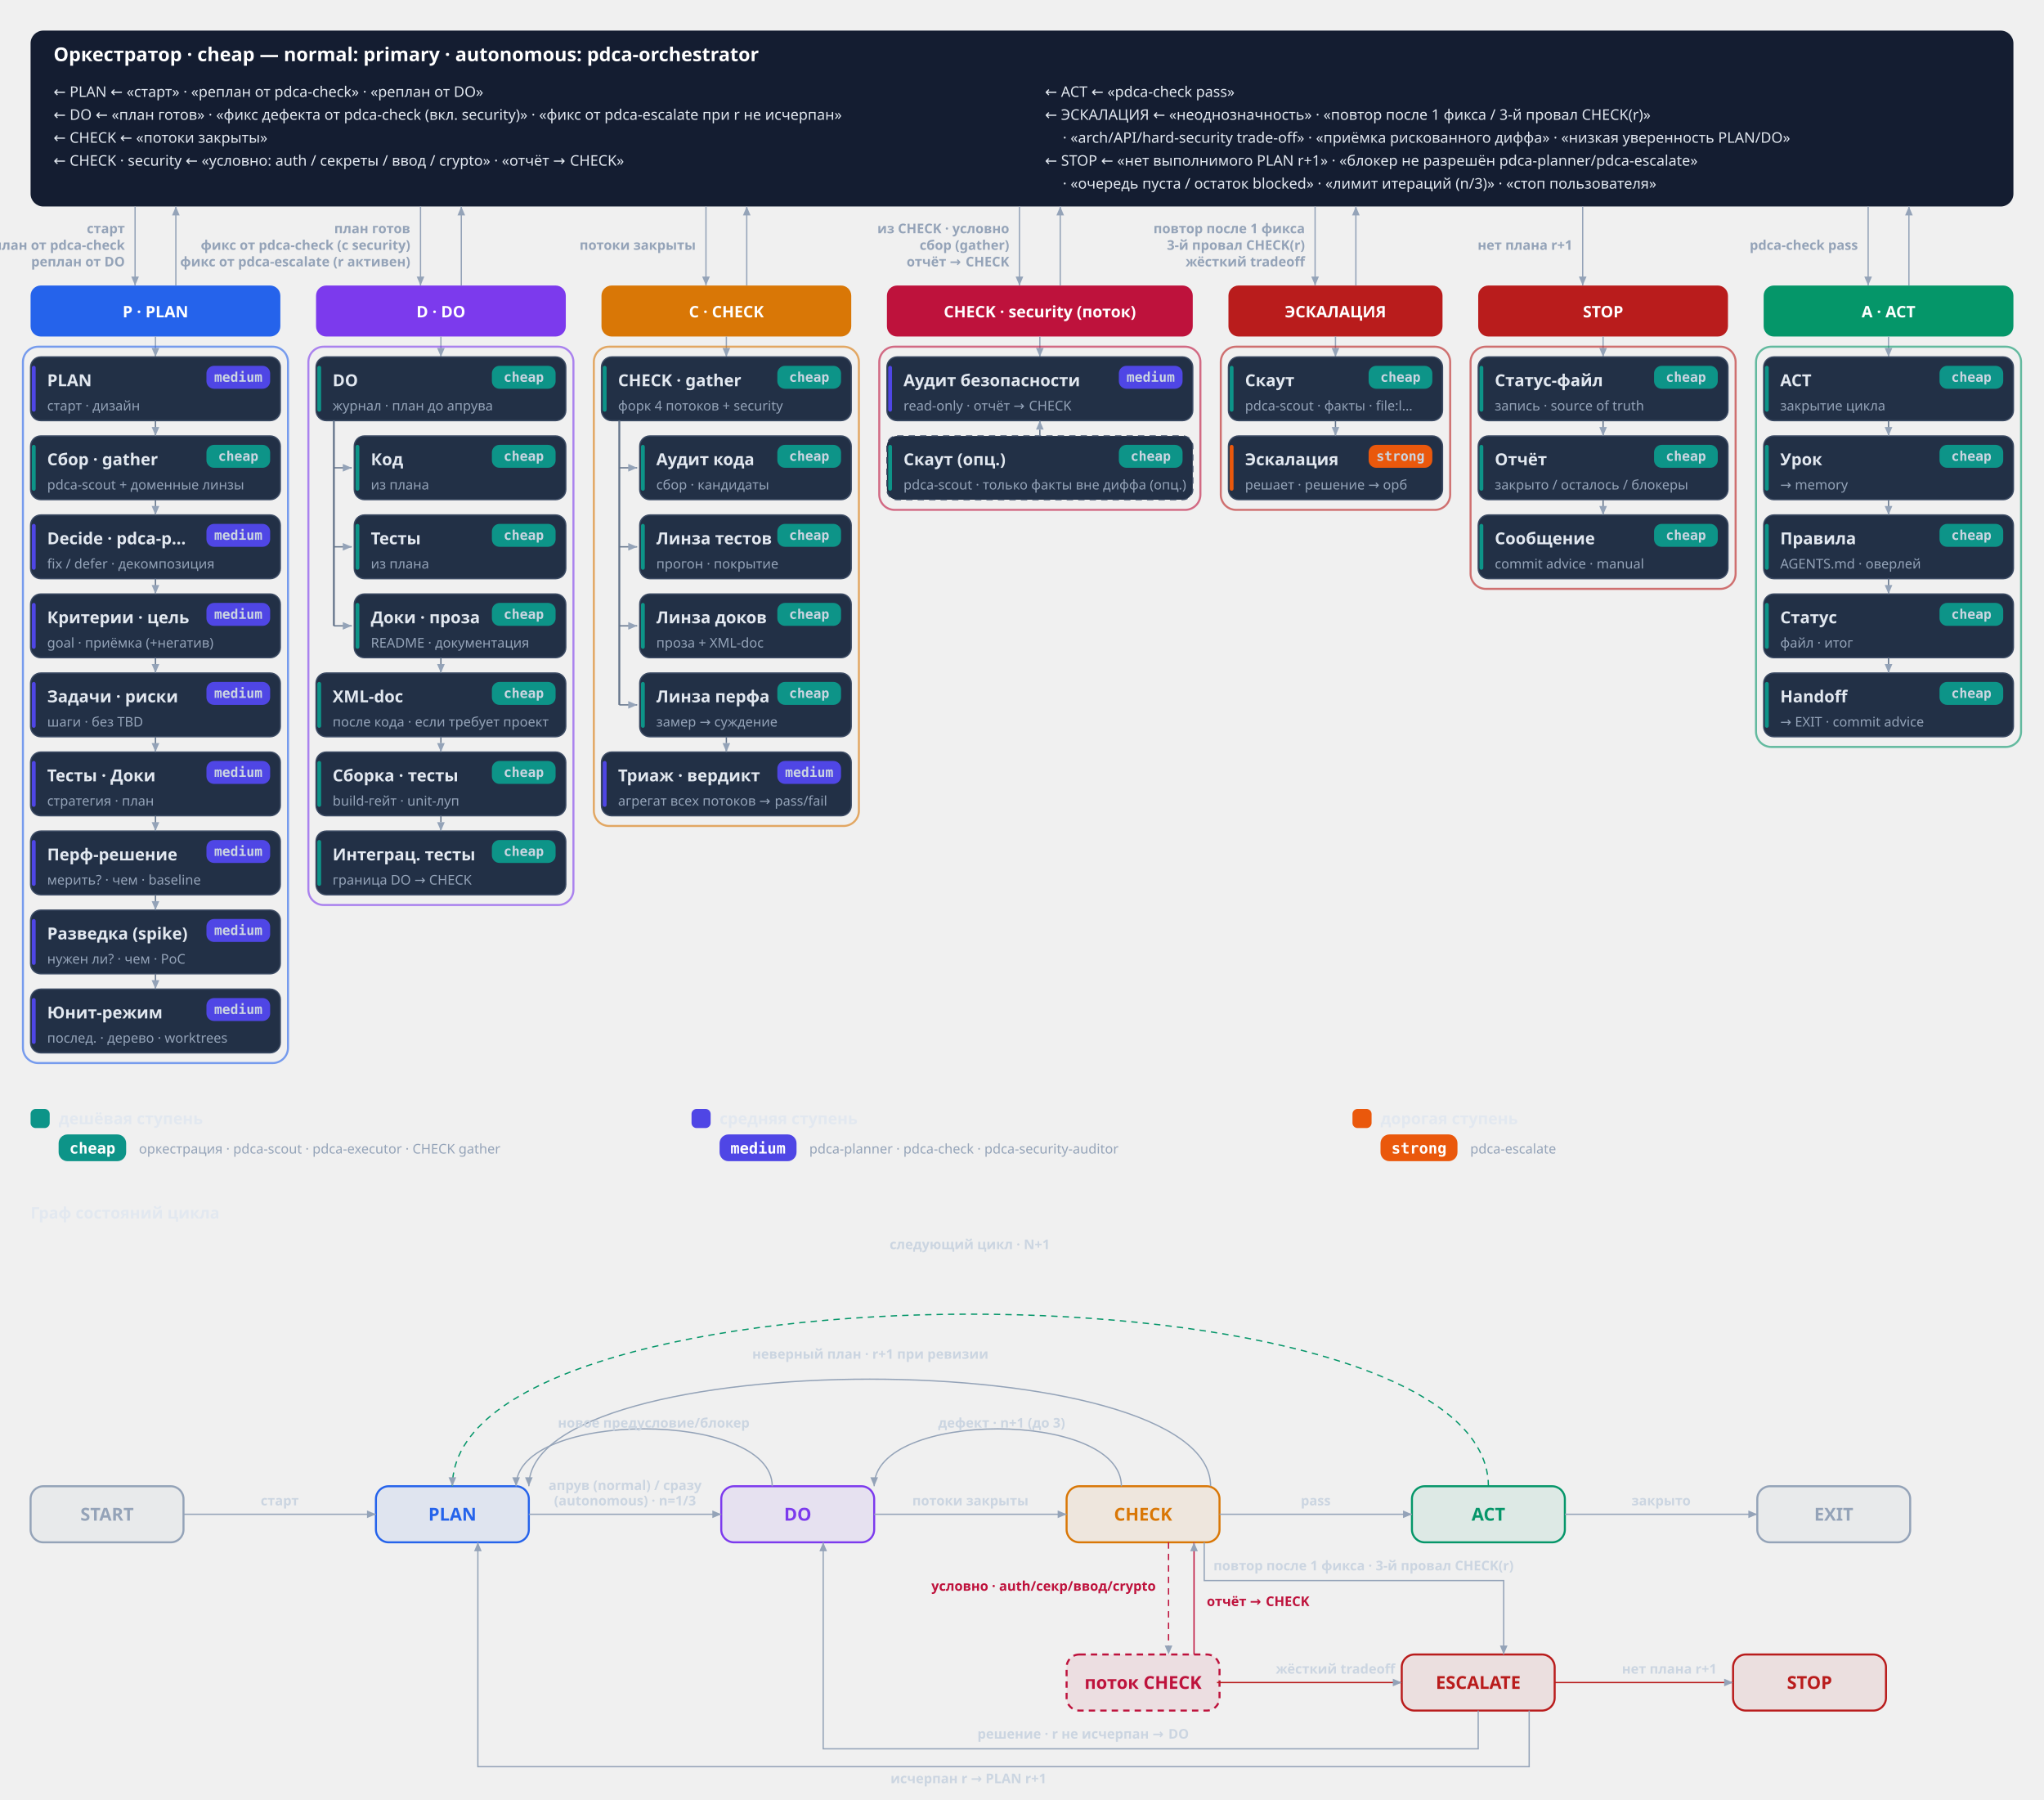
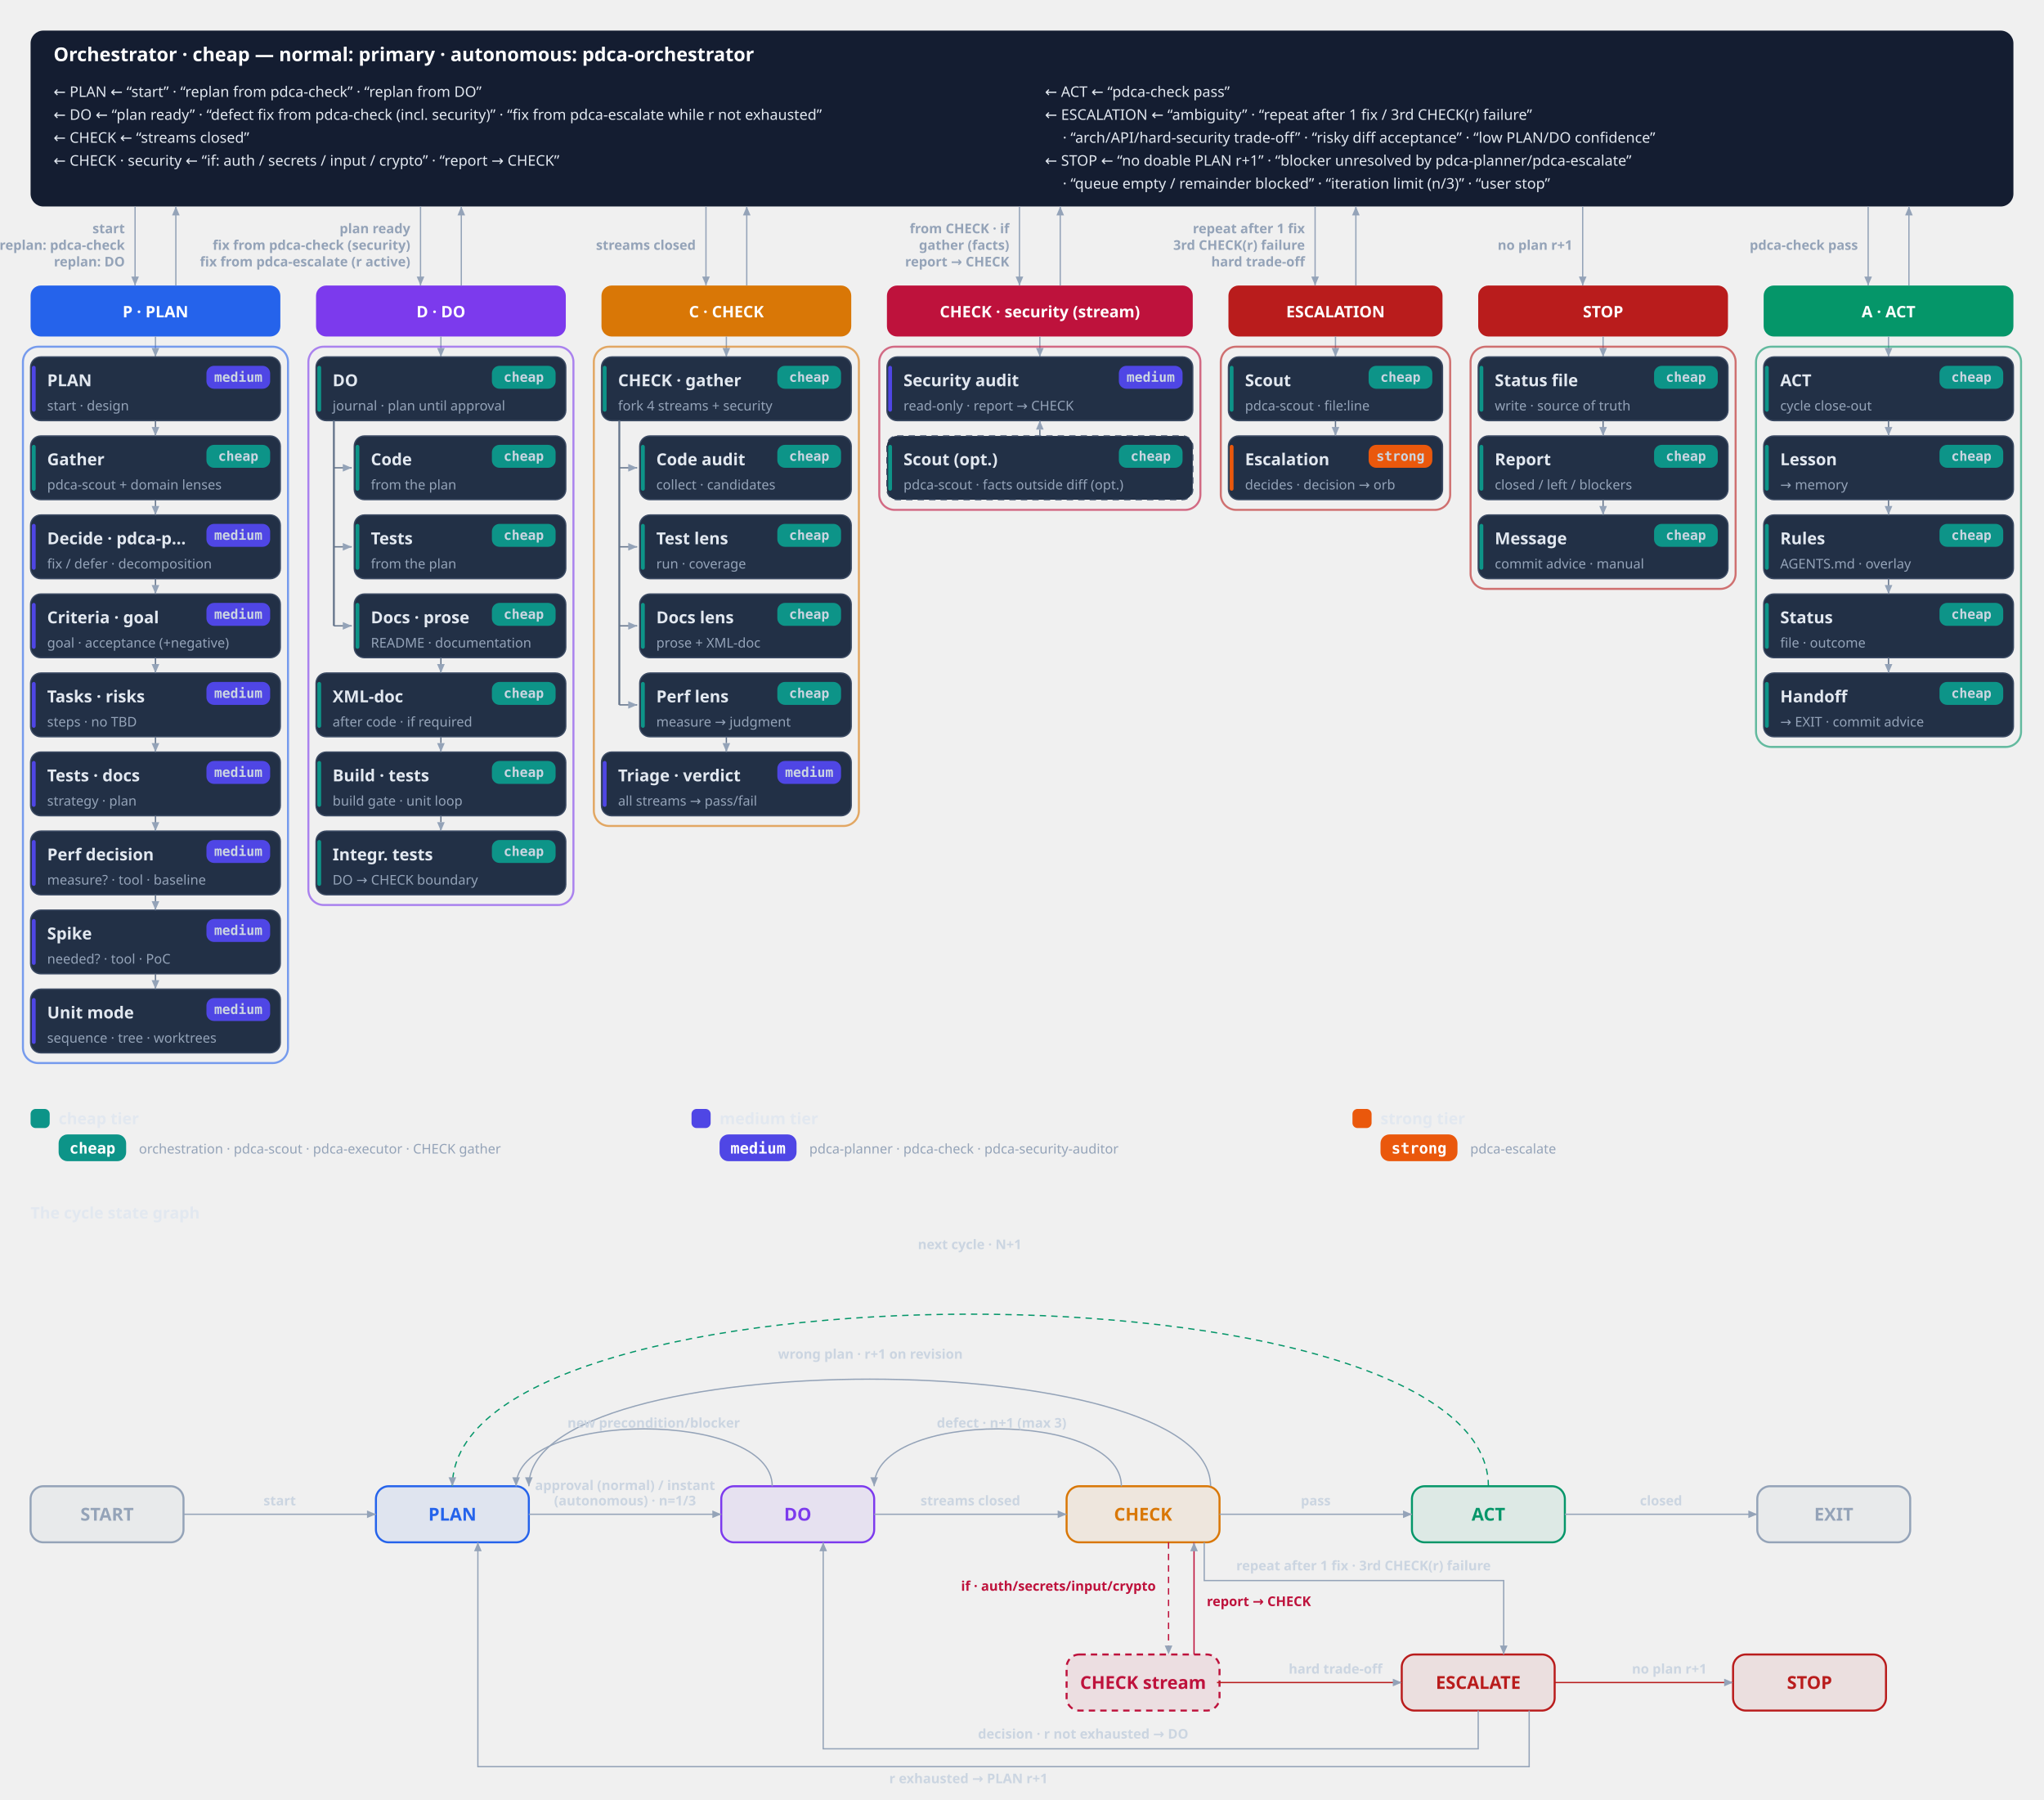
<svg xmlns="http://www.w3.org/2000/svg" viewBox="0 0 1604 1412" width="1604" font-family="Segoe UI, system-ui, sans-serif">
  <defs>
    <marker id="arrow" markerWidth="9" markerHeight="9" refX="7" refY="3" orient="auto">
      <path d="M0,0 L7,3 L0,6 Z" fill="#94a3b8" />
    </marker>
  </defs>
  <style>
.t{font-size:13px;font-weight:600;fill:#e2e8f0}
.s{font-size:10.5px;fill:#94a3b8}
.h{font-size:12.5px;font-weight:700;fill:#ffffff}
.g{font-size:10.5px;font-weight:600}
.band{fill:#141d31}
.bt{fill:#ffffff;font-size:15px;font-weight:700}
.ol{fill:#e2e8f0;font-size:11.5px}
.lt{font-size:12.5px;font-weight:700;fill:#e2e8f0}
.ls{font-size:10.5px;fill:#94a3b8}
.lm{font-family:ui-monospace,Consolas,Menlo,monospace;font-size:12px;font-weight:700}
.bm{font-family:ui-monospace,Consolas,Menlo,monospace;font-size:10.5px;font-weight:700}
.st{font-size:14px;font-weight:700}
</style>
  <rect x="24" y="24" width="1556" height="138" rx="10" class="band" />
-   <text x="42" y="48" class="bt">Оркестратор · cheap — normal: primary · autonomous: pdca-orchestrator</text>
-   <text x="42" y="76" class="ol">← PLAN ← «старт» · «реплан от pdca-check» · «реплан от DO»</text>
-   <text x="42" y="94" class="ol">← DO ← «план готов» · «фикс дефекта от pdca-check (вкл. security)» · «фикс от pdca-escalate при r не исчерпан»</text>
-   <text x="42" y="112" class="ol">← CHECK ← «потоки закрыты»</text>
-   <text x="42" y="130" class="ol">← CHECK · security ← «условно: auth / секреты / ввод / crypto» · «отчёт → CHECK»</text>
-   <text x="820.0" y="76" class="ol">← ACT ← «pdca-check pass»</text>
-   <text x="820.0" y="94" class="ol">← ЭСКАЛАЦИЯ ← «неоднозначность» · «повтор после 1 фикса / 3-й провал CHECK(r)»</text>
-   <text x="834.0" y="112" class="ol">· «arch/API/hard-security trade-off» · «приёмка рискованного диффа» · «низкая уверенность PLAN/DO»</text>
-   <text x="820.0" y="130" class="ol">← STOP ← «нет выполнимого PLAN r+1» · «блокер не разрешён pdca-planner/pdca-escalate»</text>
-   <text x="834.0" y="148" class="ol">· «очередь пуста / остаток blocked» · «лимит итераций (n/3)» · «стоп пользователя»</text>
+   <text x="42" y="48" class="bt">Orchestrator · cheap — normal: primary · autonomous: pdca-orchestrator</text>
+   <text x="42" y="76" class="ol">← PLAN ← “start” · “replan from pdca-check” · “replan from DO”</text>
+   <text x="42" y="94" class="ol">← DO ← “plan ready” · “defect fix from pdca-check (incl. security)” · “fix from pdca-escalate while r not exhausted”</text>
+   <text x="42" y="112" class="ol">← CHECK ← “streams closed”</text>
+   <text x="42" y="130" class="ol">← CHECK · security ← “if: auth / secrets / input / crypto” · “report → CHECK”</text>
+   <text x="820.0" y="76" class="ol">← ACT ← “pdca-check pass”</text>
+   <text x="820.0" y="94" class="ol">← ESCALATION ← “ambiguity” · “repeat after 1 fix / 3rd CHECK(r) failure”</text>
+   <text x="834.0" y="112" class="ol">· “arch/API/hard-security trade-off” · “risky diff acceptance” · “low PLAN/DO confidence”</text>
+   <text x="820.0" y="130" class="ol">← STOP ← “no doable PLAN r+1” · “blocker unresolved by pdca-planner/pdca-escalate”</text>
+   <text x="834.0" y="148" class="ol">· “queue empty / remainder blocked” · “iteration limit (n/3)” · “user stop”</text>
  <rect x="24" y="224" width="196" height="40" rx="8" fill="#2563eb" />
  <text x="122.0" y="249.0" class="h" text-anchor="middle">P · PLAN</text>
  <polyline points="122.0,264 122.0,280" fill="none" stroke="#94a3b8" marker-end="url(#arrow)" />
  <rect x="24" y="280" width="196" height="50" rx="8" fill="#223046" stroke="#3b4a63" stroke-width="1" />
  <rect x="25" y="287" width="3" height="36" rx="1.5" fill="#4f46e5" />
  <rect x="162" y="287" width="50" height="18" rx="6" fill="#4f46e5" />
  <text x="187.0" y="299.5" class="bm" fill="#cbd5e1" text-anchor="middle">medium</text>
  <text x="37" y="303" class="t">PLAN</text>
-   <text x="37" y="322" class="s">старт · дизайн</text>
+   <text x="37" y="322" class="s">start · design</text>
  <rect x="24" y="342" width="196" height="50" rx="8" fill="#223046" stroke="#3b4a63" stroke-width="1" />
  <rect x="25" y="349" width="3" height="36" rx="1.5" fill="#0d9488" />
  <rect x="162" y="349" width="50" height="18" rx="6" fill="#0d9488" />
  <text x="187.0" y="361.5" class="bm" fill="#cbd5e1" text-anchor="middle">cheap</text>
-   <text x="37" y="365" class="t">Сбор · gather</text>
-   <text x="37" y="384" class="s">pdca-scout + доменные линзы</text>
+   <text x="37" y="365" class="t">Gather</text>
+   <text x="37" y="384" class="s">pdca-scout + domain lenses</text>
  <rect x="24" y="404" width="196" height="50" rx="8" fill="#223046" stroke="#3b4a63" stroke-width="1" />
  <rect x="25" y="411" width="3" height="36" rx="1.5" fill="#4f46e5" />
  <rect x="162" y="411" width="50" height="18" rx="6" fill="#4f46e5" />
  <text x="187.0" y="423.5" class="bm" fill="#cbd5e1" text-anchor="middle">medium</text>
  <text x="37" y="427" class="t">Decide · pdca-p…</text>
-   <text x="37" y="446" class="s">fix / defer · декомпозиция</text>
+   <text x="37" y="446" class="s">fix / defer · decomposition</text>
  <rect x="24" y="466" width="196" height="50" rx="8" fill="#223046" stroke="#3b4a63" stroke-width="1" />
  <rect x="25" y="473" width="3" height="36" rx="1.5" fill="#4f46e5" />
  <rect x="162" y="473" width="50" height="18" rx="6" fill="#4f46e5" />
  <text x="187.0" y="485.5" class="bm" fill="#cbd5e1" text-anchor="middle">medium</text>
-   <text x="37" y="489" class="t">Критерии · цель</text>
-   <text x="37" y="508" class="s">goal · приёмка (+негатив)</text>
+   <text x="37" y="489" class="t">Criteria · goal</text>
+   <text x="37" y="508" class="s">goal · acceptance (+negative)</text>
  <rect x="24" y="528" width="196" height="50" rx="8" fill="#223046" stroke="#3b4a63" stroke-width="1" />
  <rect x="25" y="535" width="3" height="36" rx="1.5" fill="#4f46e5" />
  <rect x="162" y="535" width="50" height="18" rx="6" fill="#4f46e5" />
  <text x="187.0" y="547.5" class="bm" fill="#cbd5e1" text-anchor="middle">medium</text>
-   <text x="37" y="551" class="t">Задачи · риски</text>
-   <text x="37" y="570" class="s">шаги · без TBD</text>
+   <text x="37" y="551" class="t">Tasks · risks</text>
+   <text x="37" y="570" class="s">steps · no TBD</text>
  <rect x="24" y="590" width="196" height="50" rx="8" fill="#223046" stroke="#3b4a63" stroke-width="1" />
  <rect x="25" y="597" width="3" height="36" rx="1.5" fill="#4f46e5" />
  <rect x="162" y="597" width="50" height="18" rx="6" fill="#4f46e5" />
  <text x="187.0" y="609.5" class="bm" fill="#cbd5e1" text-anchor="middle">medium</text>
-   <text x="37" y="613" class="t">Тесты · Доки</text>
-   <text x="37" y="632" class="s">стратегия · план</text>
+   <text x="37" y="613" class="t">Tests · docs</text>
+   <text x="37" y="632" class="s">strategy · plan</text>
  <rect x="24" y="652" width="196" height="50" rx="8" fill="#223046" stroke="#3b4a63" stroke-width="1" />
  <rect x="25" y="659" width="3" height="36" rx="1.5" fill="#4f46e5" />
  <rect x="162" y="659" width="50" height="18" rx="6" fill="#4f46e5" />
  <text x="187.0" y="671.5" class="bm" fill="#cbd5e1" text-anchor="middle">medium</text>
-   <text x="37" y="675" class="t">Перф-решение</text>
-   <text x="37" y="694" class="s">мерить? · чем · baseline</text>
+   <text x="37" y="675" class="t">Perf decision</text>
+   <text x="37" y="694" class="s">measure? · tool · baseline</text>
  <rect x="24" y="714" width="196" height="50" rx="8" fill="#223046" stroke="#3b4a63" stroke-width="1" />
  <rect x="25" y="721" width="3" height="36" rx="1.5" fill="#4f46e5" />
  <rect x="162" y="721" width="50" height="18" rx="6" fill="#4f46e5" />
  <text x="187.0" y="733.5" class="bm" fill="#cbd5e1" text-anchor="middle">medium</text>
-   <text x="37" y="737" class="t">Разведка (spike)</text>
-   <text x="37" y="756" class="s">нужен ли? · чем · PoC</text>
+   <text x="37" y="737" class="t">Spike</text>
+   <text x="37" y="756" class="s">needed? · tool · PoC</text>
  <rect x="24" y="776" width="196" height="50" rx="8" fill="#223046" stroke="#3b4a63" stroke-width="1" />
  <rect x="25" y="783" width="3" height="36" rx="1.5" fill="#4f46e5" />
  <rect x="162" y="783" width="50" height="18" rx="6" fill="#4f46e5" />
  <text x="187.0" y="795.5" class="bm" fill="#cbd5e1" text-anchor="middle">medium</text>
-   <text x="37" y="799" class="t">Юнит-режим</text>
-   <text x="37" y="818" class="s">послед. · дерево · worktrees</text>
+   <text x="37" y="799" class="t">Unit mode</text>
+   <text x="37" y="818" class="s">sequence · tree · worktrees</text>
  <polyline points="122.0,330 122.0,342" fill="none" stroke="#64748b" marker-end="url(#arrow)" />
  <polyline points="122.0,392 122.0,404" fill="none" stroke="#64748b" marker-end="url(#arrow)" />
  <polyline points="122.0,454 122.0,466" fill="none" stroke="#64748b" marker-end="url(#arrow)" />
  <polyline points="122.0,516 122.0,528" fill="none" stroke="#64748b" marker-end="url(#arrow)" />
  <polyline points="122.0,578 122.0,590" fill="none" stroke="#64748b" marker-end="url(#arrow)" />
  <polyline points="122.0,640 122.0,652" fill="none" stroke="#64748b" marker-end="url(#arrow)" />
  <polyline points="122.0,702 122.0,714" fill="none" stroke="#64748b" marker-end="url(#arrow)" />
  <polyline points="122.0,764 122.0,776" fill="none" stroke="#64748b" marker-end="url(#arrow)" />
  <rect x="18" y="272" width="208" height="562" rx="12" fill="none" stroke="#2563eb" stroke-opacity="0.6" stroke-width="1.6" />
  <rect x="248" y="224" width="196" height="40" rx="8" fill="#7c3aed" />
  <text x="346.0" y="249.0" class="h" text-anchor="middle">D · DO</text>
  <polyline points="346.0,264 346.0,280" fill="none" stroke="#94a3b8" marker-end="url(#arrow)" />
  <rect x="248" y="280" width="196" height="50" rx="8" fill="#223046" stroke="#3b4a63" stroke-width="1" />
  <rect x="249" y="287" width="3" height="36" rx="1.5" fill="#0d9488" />
  <rect x="386" y="287" width="50" height="18" rx="6" fill="#0d9488" />
  <text x="411.0" y="299.5" class="bm" fill="#cbd5e1" text-anchor="middle">cheap</text>
  <text x="261" y="303" class="t">DO</text>
-   <text x="261" y="322" class="s">журнал · план до апрува</text>
+   <text x="261" y="322" class="s">journal · plan until approval</text>
  <rect x="278" y="342" width="166" height="50" rx="8" fill="#223046" stroke="#3b4a63" stroke-width="1" />
  <rect x="279" y="349" width="3" height="36" rx="1.5" fill="#0d9488" />
  <rect x="386" y="349" width="50" height="18" rx="6" fill="#0d9488" />
  <text x="411.0" y="361.5" class="bm" fill="#cbd5e1" text-anchor="middle">cheap</text>
-   <text x="291" y="365" class="t">Код</text>
-   <text x="291" y="384" class="s">из плана</text>
+   <text x="291" y="365" class="t">Code</text>
+   <text x="291" y="384" class="s">from the plan</text>
  <polyline points="262,367.0 276,367.0" fill="none" stroke="#64748b" marker-end="url(#arrow)" />
  <rect x="278" y="404" width="166" height="50" rx="8" fill="#223046" stroke="#3b4a63" stroke-width="1" />
  <rect x="279" y="411" width="3" height="36" rx="1.5" fill="#0d9488" />
  <rect x="386" y="411" width="50" height="18" rx="6" fill="#0d9488" />
  <text x="411.0" y="423.5" class="bm" fill="#cbd5e1" text-anchor="middle">cheap</text>
-   <text x="291" y="427" class="t">Тесты</text>
-   <text x="291" y="446" class="s">из плана</text>
+   <text x="291" y="427" class="t">Tests</text>
+   <text x="291" y="446" class="s">from the plan</text>
  <polyline points="262,429.0 276,429.0" fill="none" stroke="#64748b" marker-end="url(#arrow)" />
  <rect x="278" y="466" width="166" height="50" rx="8" fill="#223046" stroke="#3b4a63" stroke-width="1" />
  <rect x="279" y="473" width="3" height="36" rx="1.5" fill="#0d9488" />
  <rect x="386" y="473" width="50" height="18" rx="6" fill="#0d9488" />
  <text x="411.0" y="485.5" class="bm" fill="#cbd5e1" text-anchor="middle">cheap</text>
-   <text x="291" y="489" class="t">Доки · проза</text>
-   <text x="291" y="508" class="s">README · документация</text>
+   <text x="291" y="489" class="t">Docs · prose</text>
+   <text x="291" y="508" class="s">README · documentation</text>
  <polyline points="262,491.0 276,491.0" fill="none" stroke="#64748b" marker-end="url(#arrow)" />
  <line x1="262" y1="330" x2="262" y2="491.0" stroke="#64748b" stroke-width="1.5" />
  <rect x="248" y="528" width="196" height="50" rx="8" fill="#223046" stroke="#3b4a63" stroke-width="1" />
  <rect x="249" y="535" width="3" height="36" rx="1.5" fill="#0d9488" />
  <rect x="386" y="535" width="50" height="18" rx="6" fill="#0d9488" />
  <text x="411.0" y="547.5" class="bm" fill="#cbd5e1" text-anchor="middle">cheap</text>
  <text x="261" y="551" class="t">XML-doc</text>
-   <text x="261" y="570" class="s">после кода · если требует проект</text>
+   <text x="261" y="570" class="s">after code · if required</text>
  <path d="M346.0,516 L346.0,528" fill="none" stroke="#64748b" stroke-dasharray="5 4" marker-end="url(#arrow)" />
  <rect x="248" y="590" width="196" height="50" rx="8" fill="#223046" stroke="#3b4a63" stroke-width="1" />
  <rect x="249" y="597" width="3" height="36" rx="1.5" fill="#0d9488" />
  <rect x="386" y="597" width="50" height="18" rx="6" fill="#0d9488" />
  <text x="411.0" y="609.5" class="bm" fill="#cbd5e1" text-anchor="middle">cheap</text>
-   <text x="261" y="613" class="t">Сборка · тесты</text>
-   <text x="261" y="632" class="s">build-гейт · unit-луп</text>
+   <text x="261" y="613" class="t">Build · tests</text>
+   <text x="261" y="632" class="s">build gate · unit loop</text>
  <path d="M346.0,578 L346.0,590" fill="none" stroke="#64748b" stroke-dasharray="5 4" marker-end="url(#arrow)" />
  <rect x="248" y="652" width="196" height="50" rx="8" fill="#223046" stroke="#3b4a63" stroke-width="1" />
  <rect x="249" y="659" width="3" height="36" rx="1.5" fill="#0d9488" />
  <rect x="386" y="659" width="50" height="18" rx="6" fill="#0d9488" />
  <text x="411.0" y="671.5" class="bm" fill="#cbd5e1" text-anchor="middle">cheap</text>
-   <text x="261" y="675" class="t">Интеграц. тесты</text>
-   <text x="261" y="694" class="s">граница DO → CHECK</text>
+   <text x="261" y="675" class="t">Integr. tests</text>
+   <text x="261" y="694" class="s">DO → CHECK boundary</text>
  <path d="M346.0,640 L346.0,652" fill="none" stroke="#64748b" stroke-dasharray="5 4" marker-end="url(#arrow)" />
  <rect x="242" y="272" width="208" height="438" rx="12" fill="none" stroke="#7c3aed" stroke-opacity="0.6" stroke-width="1.6" />
  <rect x="472" y="224" width="196" height="40" rx="8" fill="#d97706" />
  <text x="570.0" y="249.0" class="h" text-anchor="middle">C · CHECK</text>
  <polyline points="570.0,264 570.0,280" fill="none" stroke="#94a3b8" marker-end="url(#arrow)" />
  <rect x="472" y="280" width="196" height="50" rx="8" fill="#223046" stroke="#3b4a63" stroke-width="1" />
  <rect x="473" y="287" width="3" height="36" rx="1.5" fill="#0d9488" />
  <rect x="610" y="287" width="50" height="18" rx="6" fill="#0d9488" />
  <text x="635.0" y="299.5" class="bm" fill="#cbd5e1" text-anchor="middle">cheap</text>
  <text x="485" y="303" class="t">CHECK · gather</text>
-   <text x="485" y="322" class="s">форк 4 потоков + security</text>
+   <text x="485" y="322" class="s">fork 4 streams + security</text>
  <rect x="502" y="342" width="166" height="50" rx="8" fill="#223046" stroke="#3b4a63" stroke-width="1" />
  <rect x="503" y="349" width="3" height="36" rx="1.5" fill="#0d9488" />
  <rect x="610" y="349" width="50" height="18" rx="6" fill="#0d9488" />
  <text x="635.0" y="361.5" class="bm" fill="#cbd5e1" text-anchor="middle">cheap</text>
-   <text x="515" y="365" class="t">Аудит кода</text>
-   <text x="515" y="384" class="s">сбор · кандидаты</text>
+   <text x="515" y="365" class="t">Code audit</text>
+   <text x="515" y="384" class="s">collect · candidates</text>
  <polyline points="486,367.0 500,367.0" fill="none" stroke="#64748b" marker-end="url(#arrow)" />
  <rect x="502" y="404" width="166" height="50" rx="8" fill="#223046" stroke="#3b4a63" stroke-width="1" />
  <rect x="503" y="411" width="3" height="36" rx="1.5" fill="#0d9488" />
  <rect x="610" y="411" width="50" height="18" rx="6" fill="#0d9488" />
  <text x="635.0" y="423.5" class="bm" fill="#cbd5e1" text-anchor="middle">cheap</text>
-   <text x="515" y="427" class="t">Линза тестов</text>
-   <text x="515" y="446" class="s">прогон · покрытие</text>
+   <text x="515" y="427" class="t">Test lens</text>
+   <text x="515" y="446" class="s">run · coverage</text>
  <polyline points="486,429.0 500,429.0" fill="none" stroke="#64748b" marker-end="url(#arrow)" />
  <rect x="502" y="466" width="166" height="50" rx="8" fill="#223046" stroke="#3b4a63" stroke-width="1" />
  <rect x="503" y="473" width="3" height="36" rx="1.5" fill="#0d9488" />
  <rect x="610" y="473" width="50" height="18" rx="6" fill="#0d9488" />
  <text x="635.0" y="485.5" class="bm" fill="#cbd5e1" text-anchor="middle">cheap</text>
-   <text x="515" y="489" class="t">Линза доков</text>
-   <text x="515" y="508" class="s">проза + XML-doc</text>
+   <text x="515" y="489" class="t">Docs lens</text>
+   <text x="515" y="508" class="s">prose + XML-doc</text>
  <polyline points="486,491.0 500,491.0" fill="none" stroke="#64748b" marker-end="url(#arrow)" />
  <rect x="502" y="528" width="166" height="50" rx="8" fill="#223046" stroke="#3b4a63" stroke-width="1" />
  <rect x="503" y="535" width="3" height="36" rx="1.5" fill="#0d9488" />
  <rect x="610" y="535" width="50" height="18" rx="6" fill="#0d9488" />
  <text x="635.0" y="547.5" class="bm" fill="#cbd5e1" text-anchor="middle">cheap</text>
-   <text x="515" y="551" class="t">Линза перфа</text>
-   <text x="515" y="570" class="s">замер → суждение</text>
+   <text x="515" y="551" class="t">Perf lens</text>
+   <text x="515" y="570" class="s">measure → judgment</text>
  <polyline points="486,553.0 500,553.0" fill="none" stroke="#64748b" marker-end="url(#arrow)" />
  <line x1="486" y1="330" x2="486" y2="553.0" stroke="#64748b" stroke-width="1.5" />
  <rect x="472" y="590" width="196" height="50" rx="8" fill="#223046" stroke="#3b4a63" stroke-width="1" />
  <rect x="473" y="597" width="3" height="36" rx="1.5" fill="#4f46e5" />
  <rect x="610" y="597" width="50" height="18" rx="6" fill="#4f46e5" />
  <text x="635.0" y="609.5" class="bm" fill="#cbd5e1" text-anchor="middle">medium</text>
-   <text x="485" y="613" class="t">Триаж · вердикт</text>
-   <text x="485" y="632" class="s">агрегат всех потоков → pass/fail</text>
+   <text x="485" y="613" class="t">Triage · verdict</text>
+   <text x="485" y="632" class="s">all streams → pass/fail</text>
  <path d="M570.0,578 L570.0,590" fill="none" stroke="#64748b" stroke-dasharray="5 4" marker-end="url(#arrow)" />
  <rect x="466" y="272" width="208" height="376" rx="12" fill="none" stroke="#d97706" stroke-opacity="0.6" stroke-width="1.6" />
  <rect x="696" y="224" width="240" height="40" rx="8" fill="#be123c" />
-   <text x="816.0" y="249.0" class="h" text-anchor="middle">CHECK · security (поток)</text>
+   <text x="816.0" y="249.0" class="h" text-anchor="middle">CHECK · security (stream)</text>
  <polyline points="816.0,264 816.0,280" fill="none" stroke="#94a3b8" marker-end="url(#arrow)" />
  <rect x="696" y="280" width="240" height="50" rx="8" fill="#223046" stroke="#3b4a63" stroke-width="1" />
  <rect x="697" y="287" width="3" height="36" rx="1.5" fill="#4f46e5" />
  <rect x="878" y="287" width="50" height="18" rx="6" fill="#4f46e5" />
  <text x="903.0" y="299.5" class="bm" fill="#cbd5e1" text-anchor="middle">medium</text>
-   <text x="709" y="303" class="t">Аудит безопасности</text>
-   <text x="709" y="322" class="s">read-only · отчёт → CHECK</text>
+   <text x="709" y="303" class="t">Security audit</text>
+   <text x="709" y="322" class="s">read-only · report → CHECK</text>
  <rect x="696" y="342" width="240" height="50" rx="8" fill="#223046" stroke="#3b4a63" stroke-width="1" stroke-dasharray="5 4" />
  <rect x="697" y="349" width="3" height="36" rx="1.5" fill="#0d9488" />
  <rect x="878" y="349" width="50" height="18" rx="6" fill="#0d9488" />
  <text x="903.0" y="361.5" class="bm" fill="#cbd5e1" text-anchor="middle">cheap</text>
-   <text x="709" y="365" class="t">Скаут (опц.)</text>
-   <text x="709" y="384" class="s">pdca-scout · только факты вне диффа (опц.)</text>
+   <text x="709" y="365" class="t">Scout (opt.)</text>
+   <text x="709" y="384" class="s">pdca-scout · facts outside diff (opt.)</text>
  <path d="M816.0,342 L816.0,330" fill="none" stroke="#64748b" stroke-dasharray="5 4" marker-end="url(#arrow)" />
  <rect x="690" y="272" width="252" height="128" rx="12" fill="none" stroke="#be123c" stroke-opacity="0.6" stroke-width="1.6" />
  <rect x="964" y="224" width="168" height="40" rx="8" fill="#b91c1c" />
-   <text x="1048.0" y="249.0" class="h" text-anchor="middle">ЭСКАЛАЦИЯ</text>
+   <text x="1048.0" y="249.0" class="h" text-anchor="middle">ESCALATION</text>
  <polyline points="1048.0,264 1048.0,280" fill="none" stroke="#94a3b8" marker-end="url(#arrow)" />
  <rect x="964" y="280" width="168" height="50" rx="8" fill="#223046" stroke="#3b4a63" stroke-width="1" />
  <rect x="965" y="287" width="3" height="36" rx="1.5" fill="#0d9488" />
  <rect x="1074" y="287" width="50" height="18" rx="6" fill="#0d9488" />
  <text x="1099.0" y="299.5" class="bm" fill="#cbd5e1" text-anchor="middle">cheap</text>
-   <text x="977" y="303" class="t">Скаут</text>
-   <text x="977" y="322" class="s">pdca-scout · факты · file:l…</text>
+   <text x="977" y="303" class="t">Scout</text>
+   <text x="977" y="322" class="s">pdca-scout · file:line</text>
  <rect x="964" y="342" width="168" height="50" rx="8" fill="#223046" stroke="#3b4a63" stroke-width="1" />
  <rect x="965" y="349" width="3" height="36" rx="1.5" fill="#ea580c" />
  <rect x="1074" y="349" width="50" height="18" rx="6" fill="#ea580c" />
  <text x="1099.0" y="361.5" class="bm" fill="#cbd5e1" text-anchor="middle">strong</text>
-   <text x="977" y="365" class="t">Эскалация</text>
-   <text x="977" y="384" class="s">решает · решение → орб</text>
+   <text x="977" y="365" class="t">Escalation</text>
+   <text x="977" y="384" class="s">decides · decision → orb</text>
  <polyline points="1048.0,330 1048.0,342" fill="none" stroke="#64748b" marker-end="url(#arrow)" />
  <rect x="958" y="272" width="180" height="128" rx="12" fill="none" stroke="#b91c1c" stroke-opacity="0.6" stroke-width="1.6" />
  <rect x="1160" y="224" width="196" height="40" rx="8" fill="#b91c1c" />
  <text x="1258.0" y="249.0" class="h" text-anchor="middle">STOP</text>
  <polyline points="1258.0,264 1258.0,280" fill="none" stroke="#94a3b8" marker-end="url(#arrow)" />
  <rect x="1160" y="280" width="196" height="50" rx="8" fill="#223046" stroke="#3b4a63" stroke-width="1" />
  <rect x="1161" y="287" width="3" height="36" rx="1.5" fill="#0d9488" />
  <rect x="1298" y="287" width="50" height="18" rx="6" fill="#0d9488" />
  <text x="1323.0" y="299.5" class="bm" fill="#cbd5e1" text-anchor="middle">cheap</text>
-   <text x="1173" y="303" class="t">Статус-файл</text>
-   <text x="1173" y="322" class="s">запись · source of truth</text>
+   <text x="1173" y="303" class="t">Status file</text>
+   <text x="1173" y="322" class="s">write · source of truth</text>
  <rect x="1160" y="342" width="196" height="50" rx="8" fill="#223046" stroke="#3b4a63" stroke-width="1" />
  <rect x="1161" y="349" width="3" height="36" rx="1.5" fill="#0d9488" />
  <rect x="1298" y="349" width="50" height="18" rx="6" fill="#0d9488" />
  <text x="1323.0" y="361.5" class="bm" fill="#cbd5e1" text-anchor="middle">cheap</text>
-   <text x="1173" y="365" class="t">Отчёт</text>
-   <text x="1173" y="384" class="s">закрыто / осталось / блокеры</text>
+   <text x="1173" y="365" class="t">Report</text>
+   <text x="1173" y="384" class="s">closed / left / blockers</text>
  <rect x="1160" y="404" width="196" height="50" rx="8" fill="#223046" stroke="#3b4a63" stroke-width="1" />
  <rect x="1161" y="411" width="3" height="36" rx="1.5" fill="#0d9488" />
  <rect x="1298" y="411" width="50" height="18" rx="6" fill="#0d9488" />
  <text x="1323.0" y="423.5" class="bm" fill="#cbd5e1" text-anchor="middle">cheap</text>
-   <text x="1173" y="427" class="t">Сообщение</text>
+   <text x="1173" y="427" class="t">Message</text>
  <text x="1173" y="446" class="s">commit advice · manual</text>
  <polyline points="1258.0,330 1258.0,342" fill="none" stroke="#64748b" marker-end="url(#arrow)" />
  <polyline points="1258.0,392 1258.0,404" fill="none" stroke="#64748b" marker-end="url(#arrow)" />
  <rect x="1154" y="272" width="208" height="190" rx="12" fill="none" stroke="#b91c1c" stroke-opacity="0.6" stroke-width="1.6" />
  <rect x="1384" y="224" width="196" height="40" rx="8" fill="#059669" />
  <text x="1482.0" y="249.0" class="h" text-anchor="middle">A · ACT</text>
  <polyline points="1482.0,264 1482.0,280" fill="none" stroke="#94a3b8" marker-end="url(#arrow)" />
  <rect x="1384" y="280" width="196" height="50" rx="8" fill="#223046" stroke="#3b4a63" stroke-width="1" />
  <rect x="1385" y="287" width="3" height="36" rx="1.5" fill="#0d9488" />
  <rect x="1522" y="287" width="50" height="18" rx="6" fill="#0d9488" />
  <text x="1547.0" y="299.5" class="bm" fill="#cbd5e1" text-anchor="middle">cheap</text>
  <text x="1397" y="303" class="t">ACT</text>
-   <text x="1397" y="322" class="s">закрытие цикла</text>
+   <text x="1397" y="322" class="s">cycle close-out</text>
  <rect x="1384" y="342" width="196" height="50" rx="8" fill="#223046" stroke="#3b4a63" stroke-width="1" />
  <rect x="1385" y="349" width="3" height="36" rx="1.5" fill="#0d9488" />
  <rect x="1522" y="349" width="50" height="18" rx="6" fill="#0d9488" />
  <text x="1547.0" y="361.5" class="bm" fill="#cbd5e1" text-anchor="middle">cheap</text>
-   <text x="1397" y="365" class="t">Урок</text>
+   <text x="1397" y="365" class="t">Lesson</text>
  <text x="1397" y="384" class="s">→ memory</text>
  <rect x="1384" y="404" width="196" height="50" rx="8" fill="#223046" stroke="#3b4a63" stroke-width="1" />
  <rect x="1385" y="411" width="3" height="36" rx="1.5" fill="#0d9488" />
  <rect x="1522" y="411" width="50" height="18" rx="6" fill="#0d9488" />
  <text x="1547.0" y="423.5" class="bm" fill="#cbd5e1" text-anchor="middle">cheap</text>
-   <text x="1397" y="427" class="t">Правила</text>
-   <text x="1397" y="446" class="s">AGENTS.md · оверлей</text>
+   <text x="1397" y="427" class="t">Rules</text>
+   <text x="1397" y="446" class="s">AGENTS.md · overlay</text>
  <rect x="1384" y="466" width="196" height="50" rx="8" fill="#223046" stroke="#3b4a63" stroke-width="1" />
  <rect x="1385" y="473" width="3" height="36" rx="1.5" fill="#0d9488" />
  <rect x="1522" y="473" width="50" height="18" rx="6" fill="#0d9488" />
  <text x="1547.0" y="485.5" class="bm" fill="#cbd5e1" text-anchor="middle">cheap</text>
-   <text x="1397" y="489" class="t">Статус</text>
-   <text x="1397" y="508" class="s">файл · итог</text>
+   <text x="1397" y="489" class="t">Status</text>
+   <text x="1397" y="508" class="s">file · outcome</text>
  <rect x="1384" y="528" width="196" height="50" rx="8" fill="#223046" stroke="#3b4a63" stroke-width="1" />
  <rect x="1385" y="535" width="3" height="36" rx="1.5" fill="#0d9488" />
  <rect x="1522" y="535" width="50" height="18" rx="6" fill="#0d9488" />
  <text x="1547.0" y="547.5" class="bm" fill="#cbd5e1" text-anchor="middle">cheap</text>
  <text x="1397" y="551" class="t">Handoff</text>
  <text x="1397" y="570" class="s">→ EXIT · commit advice</text>
  <polyline points="1482.0,330 1482.0,342" fill="none" stroke="#64748b" marker-end="url(#arrow)" />
  <polyline points="1482.0,392 1482.0,404" fill="none" stroke="#64748b" marker-end="url(#arrow)" />
  <polyline points="1482.0,454 1482.0,466" fill="none" stroke="#64748b" marker-end="url(#arrow)" />
  <polyline points="1482.0,516 1482.0,528" fill="none" stroke="#64748b" marker-end="url(#arrow)" />
  <rect x="1378" y="272" width="208" height="314" rx="12" fill="none" stroke="#059669" stroke-opacity="0.6" stroke-width="1.6" />
  <polyline points="106.0,162 106.0,224" fill="none" stroke="#94a3b8" data-edge-id="dispatch_p" marker-end="url(#arrow)" />
-   <text x="98.0" y="183.0" class="g" fill="#94a3b8" text-anchor="end">старт</text>
-   <text x="98.0" y="196.0" class="g" fill="#94a3b8" text-anchor="end">реплан от pdca-check</text>
-   <text x="98.0" y="209.0" class="g" fill="#94a3b8" text-anchor="end">реплан от DO</text>
+   <text x="98.0" y="183.0" class="g" fill="#94a3b8" text-anchor="end">start</text>
+   <text x="98.0" y="196.0" class="g" fill="#94a3b8" text-anchor="end">replan: pdca-check</text>
+   <text x="98.0" y="209.0" class="g" fill="#94a3b8" text-anchor="end">replan: DO</text>
  <polyline points="138.0,224 138.0,162" fill="none" stroke="#94a3b8" data-edge-id="return_p" marker-end="url(#arrow)" />
  <polyline points="330.0,162 330.0,224" fill="none" stroke="#94a3b8" data-edge-id="dispatch_d" marker-end="url(#arrow)" />
-   <text x="322.0" y="183.0" class="g" fill="#94a3b8" text-anchor="end">план готов</text>
-   <text x="322.0" y="196.0" class="g" fill="#94a3b8" text-anchor="end">фикс от pdca-check (с security)</text>
-   <text x="322.0" y="209.0" class="g" fill="#94a3b8" text-anchor="end">фикс от pdca-escalate (r активен)</text>
+   <text x="322.0" y="183.0" class="g" fill="#94a3b8" text-anchor="end">plan ready</text>
+   <text x="322.0" y="196.0" class="g" fill="#94a3b8" text-anchor="end">fix from pdca-check (security)</text>
+   <text x="322.0" y="209.0" class="g" fill="#94a3b8" text-anchor="end">fix from pdca-escalate (r active)</text>
  <polyline points="362.0,224 362.0,162" fill="none" stroke="#94a3b8" data-edge-id="return_d" marker-end="url(#arrow)" />
  <polyline points="554.0,162 554.0,224" fill="none" stroke="#94a3b8" data-edge-id="dispatch_c" marker-end="url(#arrow)" />
-   <text x="546.0" y="196.0" class="g" fill="#94a3b8" text-anchor="end">потоки закрыты</text>
+   <text x="546.0" y="196.0" class="g" fill="#94a3b8" text-anchor="end">streams closed</text>
  <polyline points="586.0,224 586.0,162" fill="none" stroke="#94a3b8" data-edge-id="return_c" marker-end="url(#arrow)" />
  <polyline points="800.0,162 800.0,224" fill="none" stroke="#94a3b8" data-edge-id="dispatch_sec" marker-end="url(#arrow)" />
-   <text x="792.0" y="183.0" class="g" fill="#94a3b8" text-anchor="end">из CHECK · условно</text>
-   <text x="792.0" y="196.0" class="g" fill="#94a3b8" text-anchor="end">сбор (gather)</text>
-   <text x="792.0" y="209.0" class="g" fill="#94a3b8" text-anchor="end">отчёт → CHECK</text>
+   <text x="792.0" y="183.0" class="g" fill="#94a3b8" text-anchor="end">from CHECK · if</text>
+   <text x="792.0" y="196.0" class="g" fill="#94a3b8" text-anchor="end">gather (facts)</text>
+   <text x="792.0" y="209.0" class="g" fill="#94a3b8" text-anchor="end">report → CHECK</text>
  <polyline points="832.0,224 832.0,162" fill="none" stroke="#94a3b8" data-edge-id="return_sec" marker-end="url(#arrow)" />
  <polyline points="1032.0,162 1032.0,224" fill="none" stroke="#94a3b8" data-edge-id="dispatch_e" marker-end="url(#arrow)" />
-   <text x="1024.0" y="183.0" class="g" fill="#94a3b8" text-anchor="end">повтор после 1 фикса</text>
-   <text x="1024.0" y="196.0" class="g" fill="#94a3b8" text-anchor="end">3-й провал CHECK(r)</text>
-   <text x="1024.0" y="209.0" class="g" fill="#94a3b8" text-anchor="end">жёсткий tradeoff</text>
+   <text x="1024.0" y="183.0" class="g" fill="#94a3b8" text-anchor="end">repeat after 1 fix</text>
+   <text x="1024.0" y="196.0" class="g" fill="#94a3b8" text-anchor="end">3rd CHECK(r) failure</text>
+   <text x="1024.0" y="209.0" class="g" fill="#94a3b8" text-anchor="end">hard trade-off</text>
  <polyline points="1064.0,224 1064.0,162" fill="none" stroke="#94a3b8" data-edge-id="return_e" marker-end="url(#arrow)" />
  <polyline points="1242.0,162 1242.0,224" fill="none" stroke="#94a3b8" data-edge-id="dispatch_s" marker-end="url(#arrow)" />
-   <text x="1234.0" y="196.0" class="g" fill="#94a3b8" text-anchor="end">нет плана r+1</text>
+   <text x="1234.0" y="196.0" class="g" fill="#94a3b8" text-anchor="end">no plan r+1</text>
  <polyline points="1466.0,162 1466.0,224" fill="none" stroke="#94a3b8" data-edge-id="dispatch_a" marker-end="url(#arrow)" />
  <text x="1458.0" y="196.0" class="g" fill="#94a3b8" text-anchor="end">pdca-check pass</text>
  <polyline points="1498.0,224 1498.0,162" fill="none" stroke="#94a3b8" data-edge-id="return_a" marker-end="url(#arrow)" />
  <rect x="24.0" y="870" width="15" height="15" rx="4" fill="#0d9488" />
-   <text x="46.0" y="882" class="lt">дешёвая ступень</text>
+   <text x="46.0" y="882" class="lt">cheap tier</text>
  <rect x="46.0" y="890" width="53.0" height="21" rx="7" fill="#0d9488" />
  <text x="72.5" y="905" class="lm" fill="#ffffff" text-anchor="middle">cheap</text>
-   <text x="109.0" y="905" class="ls">оркестрация · pdca-scout · pdca-executor · CHECK gather</text>
+   <text x="109.0" y="905" class="ls">orchestration · pdca-scout · pdca-executor · CHECK gather</text>
  <rect x="542.667" y="870" width="15" height="15" rx="4" fill="#4f46e5" />
-   <text x="564.667" y="882" class="lt">средняя ступень</text>
+   <text x="564.667" y="882" class="lt">medium tier</text>
  <rect x="564.667" y="890" width="60.4" height="21" rx="7" fill="#4f46e5" />
  <text x="594.867" y="905" class="lm" fill="#ffffff" text-anchor="middle">medium</text>
  <text x="635.067" y="905" class="ls">pdca-planner · pdca-check · pdca-security-auditor</text>
  <rect x="1061.333" y="870" width="15" height="15" rx="4" fill="#ea580c" />
-   <text x="1083.333" y="882" class="lt">дорогая ступень</text>
+   <text x="1083.333" y="882" class="lt">strong tier</text>
  <rect x="1083.333" y="890" width="60.4" height="21" rx="7" fill="#ea580c" />
  <text x="1113.533" y="905" class="lm" fill="#ffffff" text-anchor="middle">strong</text>
  <text x="1153.733" y="905" class="ls">pdca-escalate</text>
-   <text x="24" y="956" class="lt">Граф состояний цикла</text>
+   <text x="24" y="956" class="lt">The cycle state graph</text>
  <rect x="24" y="1166" width="120" height="44" rx="10" fill="#94a3b8" fill-opacity="0.08" stroke="#94a3b8" stroke-width="1.6" data-node-id="START" />
  <text x="84.0" y="1193.0" class="st" fill="#94a3b8" text-anchor="middle">START</text>
  <rect x="295" y="1166" width="120" height="44" rx="10" fill="#2563eb" fill-opacity="0.08" stroke="#2563eb" stroke-width="1.6" data-node-id="PLAN" />
  <text x="355.0" y="1193.0" class="st" fill="#2563eb" text-anchor="middle">PLAN</text>
  <rect x="566" y="1166" width="120" height="44" rx="10" fill="#7c3aed" fill-opacity="0.08" stroke="#7c3aed" stroke-width="1.6" data-node-id="DO" />
  <text x="626.0" y="1193.0" class="st" fill="#7c3aed" text-anchor="middle">DO</text>
  <rect x="837" y="1166" width="120" height="44" rx="10" fill="#d97706" fill-opacity="0.08" stroke="#d97706" stroke-width="1.6" data-node-id="CHECK" />
  <text x="897.0" y="1193.0" class="st" fill="#d97706" text-anchor="middle">CHECK</text>
  <rect x="1108" y="1166" width="120" height="44" rx="10" fill="#059669" fill-opacity="0.08" stroke="#059669" stroke-width="1.6" data-node-id="ACT" />
  <text x="1168.0" y="1193.0" class="st" fill="#059669" text-anchor="middle">ACT</text>
  <rect x="1379" y="1166" width="120" height="44" rx="10" fill="#94a3b8" fill-opacity="0.08" stroke="#94a3b8" stroke-width="1.6" data-node-id="EXIT" />
  <text x="1439.0" y="1193.0" class="st" fill="#94a3b8" text-anchor="middle">EXIT</text>
  <polyline points="144,1188.0 295,1188.0" fill="none" stroke="#94a3b8" data-edge-id="start_plan" marker-end="url(#arrow)" />
-   <text x="219.5" y="1181.0" class="g" fill="#cbd5e1" text-anchor="middle">старт</text>
+   <text x="219.5" y="1181.0" class="g" fill="#cbd5e1" text-anchor="middle">start</text>
  <polyline points="415,1188.0 566,1188.0" fill="none" stroke="#94a3b8" data-edge-id="plan_do" marker-end="url(#arrow)" />
-   <text x="490.5" y="1169.0" class="g" fill="#cbd5e1" text-anchor="middle">апрув (normal) / сразу</text>
+   <text x="490.5" y="1169.0" class="g" fill="#cbd5e1" text-anchor="middle">approval (normal) / instant</text>
  <text x="490.5" y="1181.0" class="g" fill="#cbd5e1" text-anchor="middle">(autonomous) · n=1/3</text>
  <polyline points="686,1188.0 837,1188.0" fill="none" stroke="#94a3b8" data-edge-id="do_check" marker-end="url(#arrow)" />
-   <text x="761.5" y="1181.0" class="g" fill="#cbd5e1" text-anchor="middle">потоки закрыты</text>
+   <text x="761.5" y="1181.0" class="g" fill="#cbd5e1" text-anchor="middle">streams closed</text>
  <polyline points="957,1188.0 1108,1188.0" fill="none" stroke="#94a3b8" data-edge-id="check_act" marker-end="url(#arrow)" />
  <text x="1032.5" y="1181.0" class="g" fill="#cbd5e1" text-anchor="middle">pass</text>
  <polyline points="1228,1188.0 1379,1188.0" fill="none" stroke="#94a3b8" data-edge-id="act_exit" marker-end="url(#arrow)" />
-   <text x="1303.5" y="1181.0" class="g" fill="#cbd5e1" text-anchor="middle">закрыто</text>
+   <text x="1303.5" y="1181.0" class="g" fill="#cbd5e1" text-anchor="middle">closed</text>
  <path d="M880,1166 C880,1106 686,1106 686,1166" fill="none" stroke="#94a3b8" marker-end="url(#arrow)" data-edge-id="check_do_defect" />
-   <text x="786" y="1120" class="g" fill="#cbd5e1" text-anchor="middle">дефект · n+1 (до 3)</text>
+   <text x="786" y="1120" class="g" fill="#cbd5e1" text-anchor="middle">defect · n+1 (max 3)</text>
  <path d="M950,1166 C950,1054 415,1054 415,1166" fill="none" stroke="#94a3b8" marker-end="url(#arrow)" data-edge-id="check_plan_replan" />
-   <text x="683" y="1066" class="g" fill="#cbd5e1" text-anchor="middle">неверный план · r+1 при ревизии</text>
+   <text x="683" y="1066" class="g" fill="#cbd5e1" text-anchor="middle">wrong plan · r+1 on revision</text>
  <path d="M606,1166 C606,1106 405,1106 405,1166" fill="none" stroke="#94a3b8" marker-end="url(#arrow)" data-edge-id="do_plan_blocker" />
-   <text x="513" y="1120" class="g" fill="#cbd5e1" text-anchor="middle">новое предусловие/блокер</text>
+   <text x="513" y="1120" class="g" fill="#cbd5e1" text-anchor="middle">new precondition/blocker</text>
  <path d="M1168,1166 C1168,986 355,986 355,1166" fill="none" stroke="#059669" stroke-dasharray="5 4" marker-end="url(#arrow)" data-edge-id="act_plan" />
-   <text x="761" y="980" class="g" fill="#cbd5e1" text-anchor="middle">следующий цикл · N+1</text>
+   <text x="761" y="980" class="g" fill="#cbd5e1" text-anchor="middle">next cycle · N+1</text>
  <rect x="837" y="1298" width="120" height="44" rx="10" fill="#be123c" fill-opacity="0.08" stroke="#be123c" stroke-width="1.6" stroke-dasharray="5 4" data-node-id="sec_check" />
-   <text x="897.0" y="1325.0" class="st" fill="#be123c" text-anchor="middle">поток CHECK</text>
+   <text x="897.0" y="1325.0" class="st" fill="#be123c" text-anchor="middle">CHECK stream</text>
  <rect x="1100" y="1298" width="120" height="44" rx="10" fill="#b91c1c" fill-opacity="0.08" stroke="#b91c1c" stroke-width="1.6" data-node-id="pdca-escalate" />
  <text x="1160.0" y="1325.0" class="st" fill="#b91c1c" text-anchor="middle">ESCALATE</text>
  <rect x="1360" y="1298" width="120" height="44" rx="10" fill="#b91c1c" fill-opacity="0.08" stroke="#b91c1c" stroke-width="1.6" data-node-id="stop" />
  <text x="1420.0" y="1325.0" class="st" fill="#b91c1c" text-anchor="middle">STOP</text>
  <polyline points="917,1210 917,1298" fill="none" stroke="#be123c" stroke-dasharray="5 4" data-edge-id="check_security" marker-end="url(#arrow)" />
-   <text x="907" y="1248.0" class="g" fill="#be123c" text-anchor="end">условно · auth/секр/ввод/crypto</text>
+   <text x="907" y="1248.0" class="g" fill="#be123c" text-anchor="end">if · auth/secrets/input/crypto</text>
  <polyline points="937,1298 937,1210" fill="none" stroke="#be123c" data-edge-id="security_check_report" marker-end="url(#arrow)" />
-   <text x="947" y="1260.0" class="g" fill="#be123c" text-anchor="start">отчёт → CHECK</text>
+   <text x="947" y="1260.0" class="g" fill="#be123c" text-anchor="start">report → CHECK</text>
  <polyline points="945,1210 945,1240 1180,1240 1180,1298" fill="none" stroke="#94a3b8" data-edge-id="check_escalate_trigger" marker-end="url(#arrow)" />
-   <text x="1070" y="1232" class="g" fill="#cbd5e1" text-anchor="middle">повтор после 1 фикса · 3-й провал CHECK(r)</text>
+   <text x="1070" y="1232" class="g" fill="#cbd5e1" text-anchor="middle">repeat after 1 fix · 3rd CHECK(r) failure</text>
  <polyline points="955,1320.0 1100,1320.0" fill="none" stroke="#b91c1c" data-edge-id="security_escalate_tradeoff" marker-end="url(#arrow)" />
-   <text x="1048" y="1313.0" class="g" fill="#cbd5e1" text-anchor="middle">жёсткий tradeoff</text>
+   <text x="1048" y="1313.0" class="g" fill="#cbd5e1" text-anchor="middle">hard trade-off</text>
  <polyline points="1220,1320.0 1360,1320.0" fill="none" stroke="#b91c1c" data-edge-id="escalate_stop" marker-end="url(#arrow)" />
-   <text x="1310" y="1313.0" class="g" fill="#cbd5e1" text-anchor="middle">нет плана r+1</text>
+   <text x="1310" y="1313.0" class="g" fill="#cbd5e1" text-anchor="middle">no plan r+1</text>
  <polyline points="1160,1342 1160,1372 646,1372 646,1210" fill="none" stroke="#94a3b8" data-edge-id="escalate_do_nonexhausted" marker-end="url(#arrow)" />
-   <text x="850" y="1364" class="g" fill="#cbd5e1" text-anchor="middle">решение · r не исчерпан → DO</text>
+   <text x="850" y="1364" class="g" fill="#cbd5e1" text-anchor="middle">decision · r not exhausted → DO</text>
  <polyline points="1200,1342 1200,1386 375,1386 375,1210" fill="none" stroke="#94a3b8" data-edge-id="escalate_plan_exhausted" marker-end="url(#arrow)" />
-   <text x="760" y="1399" class="g" fill="#cbd5e1" text-anchor="middle">исчерпан r → PLAN r+1</text>
+   <text x="760" y="1399" class="g" fill="#cbd5e1" text-anchor="middle">r exhausted → PLAN r+1</text>
</svg>
